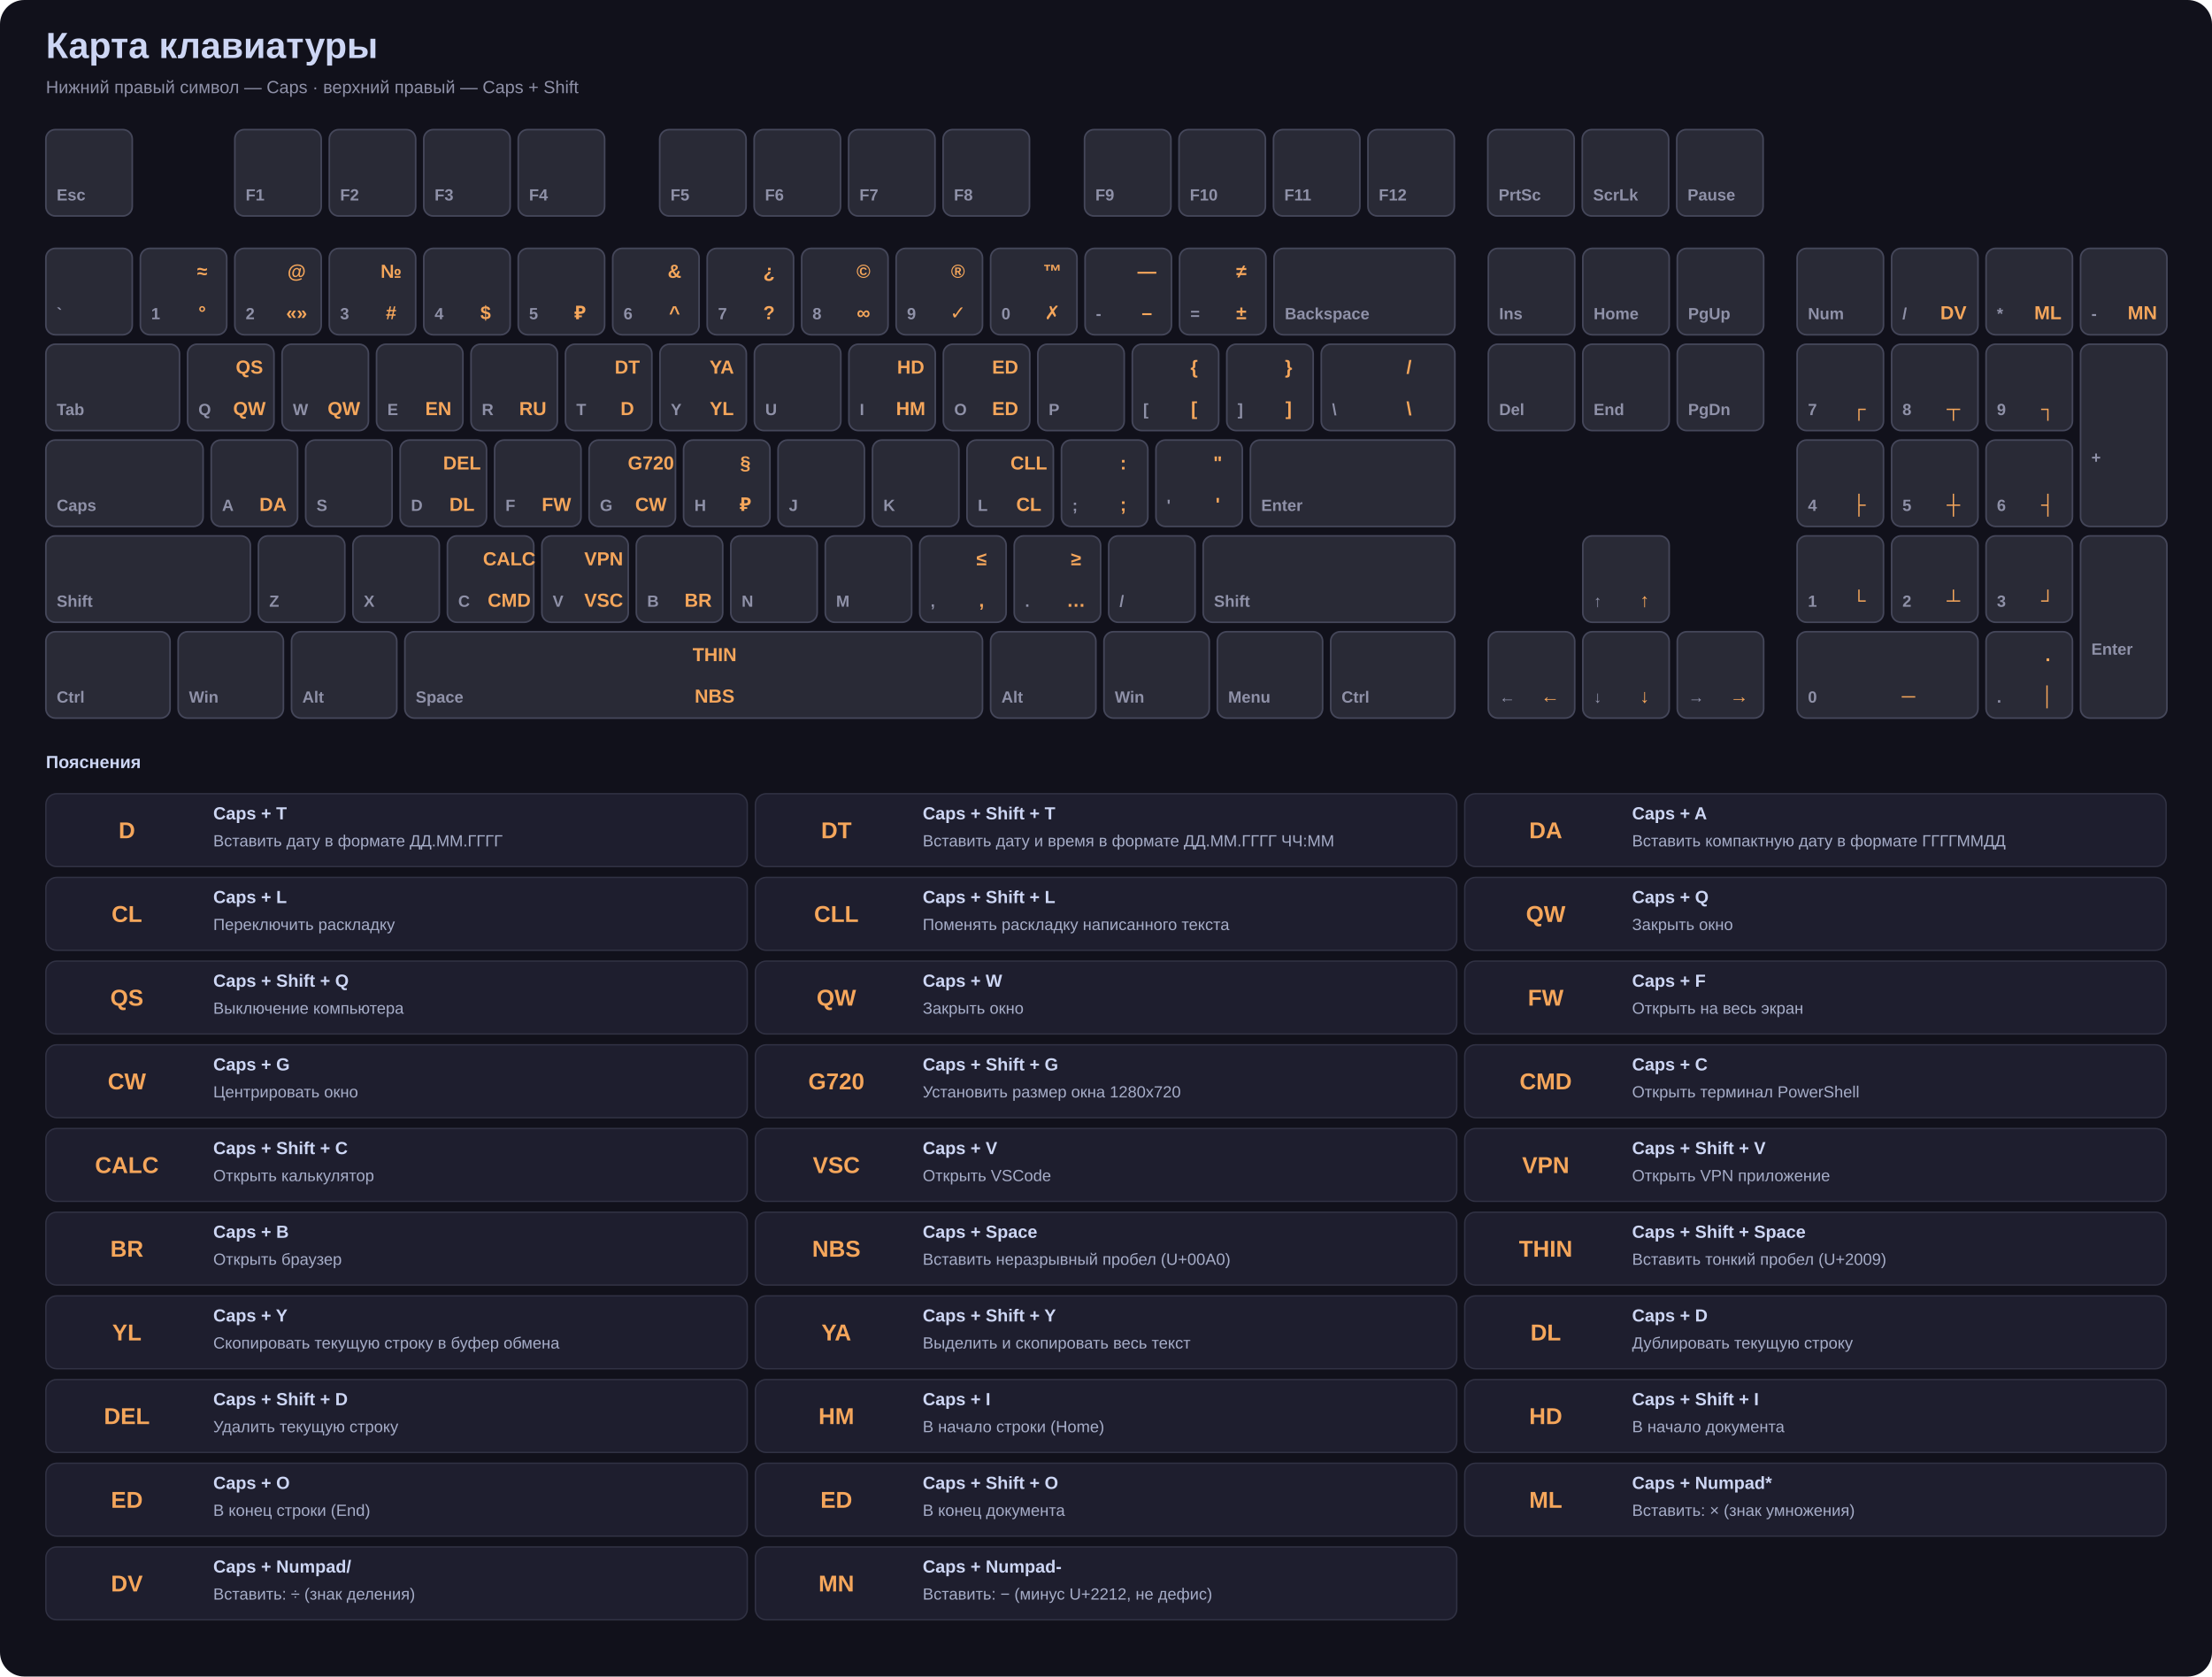
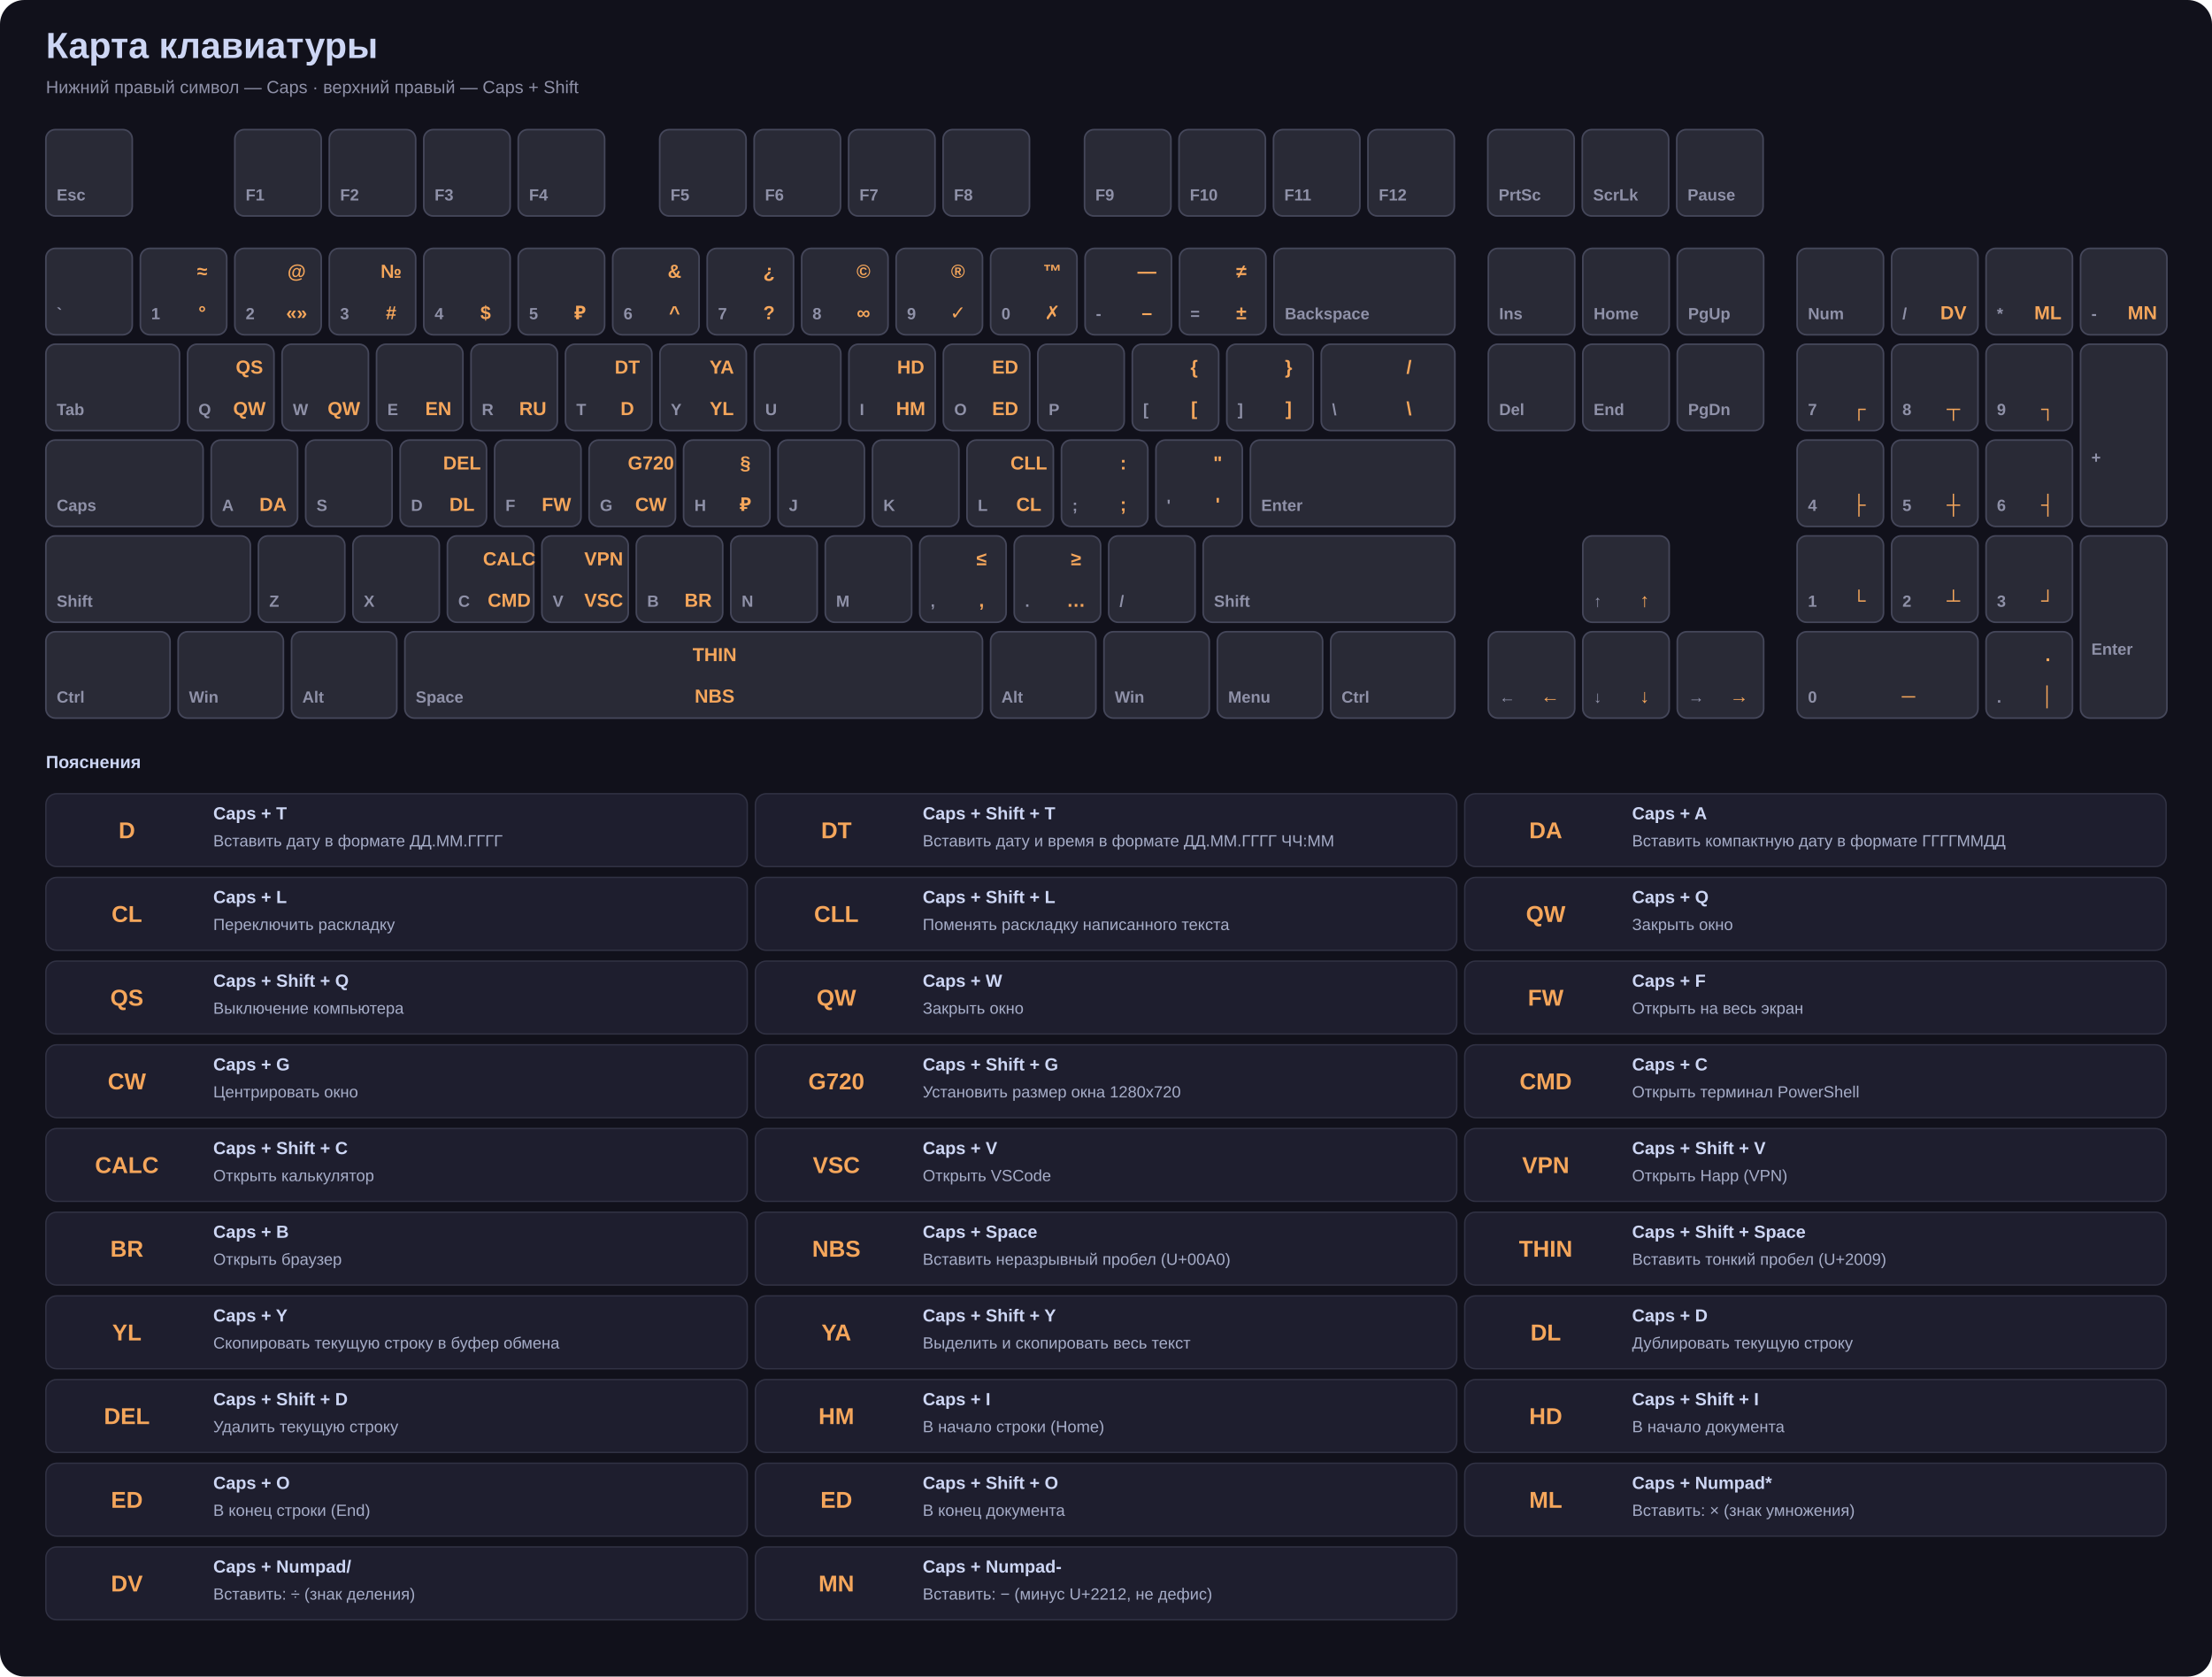
<svg xmlns="http://www.w3.org/2000/svg" width="1639" height="1242" viewBox="0 0 1639 1242">
  <style>
    text { font-family: "Segoe UI", Arial, sans-serif; }
    .base { fill: #292a36; stroke: #45475a; stroke-width: 1.2; }
    .key-label { fill: #8f91a8; font-size: 12px; font-weight: 600; }
    .value { fill: #f5a65b; font-size: 14px; font-weight: 800; }
    .title { fill: #cdd6f4; font-size: 27px; font-weight: 700; }
    .subtitle { fill: #8f91a8; font-size: 13px; }
    .note-title { fill: #cdd6f4; font-size: 13px; font-weight: 700; }
    .note-text { fill: #a6adc8; font-size: 12px; }
</style>
  <rect width="100%" height="100%" fill="#11111b" rx="18" />
  <text x="34.0" y="43.0" class="title">Карта клавиатуры</text>
  <text x="34.0" y="69.0" class="subtitle">Нижний правый символ — Caps · верхний правый — Caps + Shift</text>
  <rect x="34.0" y="96.0" width="64.0" height="64.0" rx="7" class="base" />
  <text x="42.0" y="148.5" class="key-label" text-anchor="start">Esc</text>
  <rect x="174.0" y="96.0" width="64.0" height="64.0" rx="7" class="base" />
  <text x="182.0" y="148.5" class="key-label" text-anchor="start">F1</text>
  <rect x="244.0" y="96.0" width="64.0" height="64.0" rx="7" class="base" />
  <text x="252.0" y="148.5" class="key-label" text-anchor="start">F2</text>
  <rect x="314.0" y="96.0" width="64.0" height="64.0" rx="7" class="base" />
  <text x="322.0" y="148.5" class="key-label" text-anchor="start">F3</text>
  <rect x="384.0" y="96.0" width="64.0" height="64.0" rx="7" class="base" />
  <text x="392.0" y="148.5" class="key-label" text-anchor="start">F4</text>
  <rect x="488.8" y="96.0" width="64.0" height="64.0" rx="7" class="base" />
  <text x="496.8" y="148.5" class="key-label" text-anchor="start">F5</text>
  <rect x="558.8" y="96.0" width="64.0" height="64.0" rx="7" class="base" />
  <text x="566.8" y="148.5" class="key-label" text-anchor="start">F6</text>
  <rect x="628.8" y="96.0" width="64.0" height="64.0" rx="7" class="base" />
  <text x="636.8" y="148.5" class="key-label" text-anchor="start">F7</text>
  <rect x="698.8" y="96.0" width="64.0" height="64.0" rx="7" class="base" />
  <text x="706.8" y="148.5" class="key-label" text-anchor="start">F8</text>
  <rect x="803.6" y="96.0" width="64.0" height="64.0" rx="7" class="base" />
  <text x="811.6" y="148.5" class="key-label" text-anchor="start">F9</text>
  <rect x="873.6" y="96.0" width="64.0" height="64.0" rx="7" class="base" />
  <text x="881.6" y="148.5" class="key-label" text-anchor="start">F10</text>
  <rect x="943.6" y="96.0" width="64.0" height="64.0" rx="7" class="base" />
  <text x="951.6" y="148.5" class="key-label" text-anchor="start">F11</text>
  <rect x="1013.6" y="96.0" width="64.0" height="64.0" rx="7" class="base" />
  <text x="1021.6" y="148.5" class="key-label" text-anchor="start">F12</text>
  <rect x="1102.4" y="96.0" width="64.0" height="64.0" rx="7" class="base" />
  <text x="1110.4" y="148.5" class="key-label" text-anchor="start">PrtSc</text>
  <rect x="1172.4" y="96.0" width="64.0" height="64.0" rx="7" class="base" />
  <text x="1180.4" y="148.5" class="key-label" text-anchor="start">ScrLk</text>
  <rect x="1242.4" y="96.0" width="64.0" height="64.0" rx="7" class="base" />
  <text x="1250.4" y="148.5" class="key-label" text-anchor="start">Pause</text>
  <rect x="34.0" y="184.0" width="64.0" height="64.0" rx="7" class="base" />
  <text x="42.0" y="236.5" class="key-label" text-anchor="start">`</text>
  <rect x="104.0" y="184.0" width="64.0" height="64.0" rx="7" class="base" />
  <text x="112.0" y="236.5" class="key-label" text-anchor="start">1</text>
  <text x="149.8" y="205.8" class="value" text-anchor="middle">≈</text>
  <text x="149.8" y="236.5" class="value" text-anchor="middle">°</text>
  <rect x="174.0" y="184.0" width="64.0" height="64.0" rx="7" class="base" />
  <text x="182.0" y="236.5" class="key-label" text-anchor="start">2</text>
  <text x="219.8" y="205.8" class="value" text-anchor="middle">@</text>
  <text x="219.8" y="236.5" class="value" text-anchor="middle">«»</text>
  <rect x="244.0" y="184.0" width="64.0" height="64.0" rx="7" class="base" />
  <text x="252.0" y="236.5" class="key-label" text-anchor="start">3</text>
  <text x="289.8" y="205.8" class="value" text-anchor="middle">№</text>
  <text x="289.8" y="236.5" class="value" text-anchor="middle">#</text>
  <rect x="314.0" y="184.0" width="64.0" height="64.0" rx="7" class="base" />
  <text x="322.0" y="236.5" class="key-label" text-anchor="start">4</text>
  <text x="359.8" y="236.5" class="value" text-anchor="middle">$</text>
  <rect x="384.0" y="184.0" width="64.0" height="64.0" rx="7" class="base" />
  <text x="392.0" y="236.5" class="key-label" text-anchor="start">5</text>
  <text x="429.8" y="236.5" class="value" text-anchor="middle">₽</text>
  <rect x="454.0" y="184.0" width="64.0" height="64.0" rx="7" class="base" />
  <text x="462.0" y="236.5" class="key-label" text-anchor="start">6</text>
  <text x="499.8" y="205.8" class="value" text-anchor="middle">&amp;</text>
  <text x="499.8" y="236.5" class="value" text-anchor="middle">^</text>
  <rect x="524.0" y="184.0" width="64.0" height="64.0" rx="7" class="base" />
  <text x="532.0" y="236.5" class="key-label" text-anchor="start">7</text>
  <text x="569.8" y="205.8" class="value" text-anchor="middle">¿</text>
  <text x="569.8" y="236.5" class="value" text-anchor="middle">?</text>
  <rect x="594.0" y="184.0" width="64.0" height="64.0" rx="7" class="base" />
  <text x="602.0" y="236.5" class="key-label" text-anchor="start">8</text>
  <text x="639.8" y="205.8" class="value" text-anchor="middle">©</text>
  <text x="639.8" y="236.5" class="value" text-anchor="middle">∞</text>
  <rect x="664.0" y="184.0" width="64.0" height="64.0" rx="7" class="base" />
  <text x="672.0" y="236.5" class="key-label" text-anchor="start">9</text>
  <text x="709.8" y="205.8" class="value" text-anchor="middle">®</text>
  <text x="709.8" y="236.5" class="value" text-anchor="middle">✓</text>
  <rect x="734.0" y="184.0" width="64.0" height="64.0" rx="7" class="base" />
  <text x="742.0" y="236.5" class="key-label" text-anchor="start">0</text>
  <text x="779.8" y="205.8" class="value" text-anchor="middle">™</text>
  <text x="779.8" y="236.5" class="value" text-anchor="middle">✗</text>
  <rect x="804.0" y="184.0" width="64.0" height="64.0" rx="7" class="base" />
  <text x="812.0" y="236.5" class="key-label" text-anchor="start">-</text>
  <text x="849.8" y="205.8" class="value" text-anchor="middle">—</text>
  <text x="849.8" y="236.5" class="value" text-anchor="middle">–</text>
  <rect x="874.0" y="184.0" width="64.0" height="64.0" rx="7" class="base" />
  <text x="882.0" y="236.5" class="key-label" text-anchor="start">=</text>
  <text x="919.8" y="205.8" class="value" text-anchor="middle">≠</text>
  <text x="919.8" y="236.5" class="value" text-anchor="middle">±</text>
  <rect x="944.0" y="184.0" width="134.0" height="64.0" rx="7" class="base" />
  <text x="952.0" y="236.5" class="key-label" text-anchor="start">Backspace</text>
  <rect x="1102.8" y="184.0" width="64.0" height="64.0" rx="7" class="base" />
  <text x="1110.8" y="236.5" class="key-label" text-anchor="start">Ins</text>
  <rect x="1172.8" y="184.0" width="64.0" height="64.0" rx="7" class="base" />
  <text x="1180.8" y="236.5" class="key-label" text-anchor="start">Home</text>
  <rect x="1242.8" y="184.0" width="64.0" height="64.0" rx="7" class="base" />
  <text x="1250.8" y="236.5" class="key-label" text-anchor="start">PgUp</text>
  <rect x="1331.6" y="184.0" width="64.0" height="64.0" rx="7" class="base" />
  <text x="1339.6" y="236.5" class="key-label" text-anchor="start">Num</text>
  <rect x="1401.6" y="184.0" width="64.0" height="64.0" rx="7" class="base" />
  <text x="1409.6" y="236.5" class="key-label" text-anchor="start">/</text>
  <text x="1447.4" y="236.5" class="value" text-anchor="middle">DV</text>
  <rect x="1471.6" y="184.0" width="64.0" height="64.0" rx="7" class="base" />
  <text x="1479.6" y="236.5" class="key-label" text-anchor="start">*</text>
  <text x="1517.4" y="236.5" class="value" text-anchor="middle">ML</text>
  <rect x="1541.6" y="184.0" width="64.0" height="64.0" rx="7" class="base" />
  <text x="1549.6" y="236.5" class="key-label" text-anchor="start">-</text>
  <text x="1587.4" y="236.5" class="value" text-anchor="middle">MN</text>
  <rect x="34.0" y="255.0" width="99.0" height="64.0" rx="7" class="base" />
  <text x="42.0" y="307.5" class="key-label" text-anchor="start">Tab</text>
  <rect x="139.0" y="255.0" width="64.0" height="64.0" rx="7" class="base" />
  <text x="147.0" y="307.5" class="key-label" text-anchor="start">Q</text>
  <text x="184.8" y="276.8" class="value" text-anchor="middle">QS</text>
  <text x="184.8" y="307.5" class="value" text-anchor="middle">QW</text>
  <rect x="209.0" y="255.0" width="64.0" height="64.0" rx="7" class="base" />
  <text x="217.0" y="307.5" class="key-label" text-anchor="start">W</text>
  <text x="254.8" y="307.5" class="value" text-anchor="middle">QW</text>
  <rect x="279.0" y="255.0" width="64.0" height="64.0" rx="7" class="base" />
  <text x="287.0" y="307.5" class="key-label" text-anchor="start">E</text>
  <text x="324.8" y="307.5" class="value" text-anchor="middle">EN</text>
  <rect x="349.0" y="255.0" width="64.0" height="64.0" rx="7" class="base" />
  <text x="357.0" y="307.5" class="key-label" text-anchor="start">R</text>
  <text x="394.8" y="307.5" class="value" text-anchor="middle">RU</text>
  <rect x="419.0" y="255.0" width="64.0" height="64.0" rx="7" class="base" />
  <text x="427.0" y="307.5" class="key-label" text-anchor="start">T</text>
  <text x="464.8" y="276.8" class="value" text-anchor="middle">DT</text>
  <text x="464.8" y="307.5" class="value" text-anchor="middle">D</text>
  <rect x="489.0" y="255.0" width="64.0" height="64.0" rx="7" class="base" />
  <text x="497.0" y="307.5" class="key-label" text-anchor="start">Y</text>
  <text x="534.8" y="276.8" class="value" text-anchor="middle">YA</text>
  <text x="534.8" y="307.5" class="value" text-anchor="middle">YL</text>
  <rect x="559.0" y="255.0" width="64.0" height="64.0" rx="7" class="base" />
  <text x="567.0" y="307.5" class="key-label" text-anchor="start">U</text>
  <rect x="629.0" y="255.0" width="64.0" height="64.0" rx="7" class="base" />
  <text x="637.0" y="307.5" class="key-label" text-anchor="start">I</text>
  <text x="674.8" y="276.8" class="value" text-anchor="middle">HD</text>
  <text x="674.8" y="307.5" class="value" text-anchor="middle">HM</text>
  <rect x="699.0" y="255.0" width="64.0" height="64.0" rx="7" class="base" />
  <text x="707.0" y="307.5" class="key-label" text-anchor="start">O</text>
  <text x="744.8" y="276.8" class="value" text-anchor="middle">ED</text>
  <text x="744.8" y="307.5" class="value" text-anchor="middle">ED</text>
  <rect x="769.0" y="255.0" width="64.0" height="64.0" rx="7" class="base" />
  <text x="777.0" y="307.5" class="key-label" text-anchor="start">P</text>
  <rect x="839.0" y="255.0" width="64.0" height="64.0" rx="7" class="base" />
  <text x="847.0" y="307.5" class="key-label" text-anchor="start">[</text>
  <text x="884.8" y="276.8" class="value" text-anchor="middle">{</text>
  <text x="884.8" y="307.5" class="value" text-anchor="middle">[</text>
  <rect x="909.0" y="255.0" width="64.0" height="64.0" rx="7" class="base" />
  <text x="917.0" y="307.5" class="key-label" text-anchor="start">]</text>
  <text x="954.8" y="276.8" class="value" text-anchor="middle">}</text>
  <text x="954.8" y="307.5" class="value" text-anchor="middle">]</text>
  <rect x="979.0" y="255.0" width="99.0" height="64.0" rx="7" class="base" />
  <text x="987.0" y="307.5" class="key-label" text-anchor="start">\</text>
  <text x="1044.0" y="276.8" class="value" text-anchor="middle">/</text>
  <text x="1044.0" y="307.5" class="value" text-anchor="middle">\</text>
  <rect x="1102.8" y="255.0" width="64.0" height="64.0" rx="7" class="base" />
  <text x="1110.8" y="307.5" class="key-label" text-anchor="start">Del</text>
  <rect x="1172.8" y="255.0" width="64.0" height="64.0" rx="7" class="base" />
  <text x="1180.8" y="307.5" class="key-label" text-anchor="start">End</text>
  <rect x="1242.8" y="255.0" width="64.0" height="64.0" rx="7" class="base" />
  <text x="1250.8" y="307.5" class="key-label" text-anchor="start">PgDn</text>
  <rect x="1331.6" y="255.0" width="64.0" height="64.0" rx="7" class="base" />
  <text x="1339.6" y="307.5" class="key-label" text-anchor="start">7</text>
  <text x="1377.4" y="307.5" class="value" text-anchor="middle">┌</text>
  <rect x="1401.6" y="255.0" width="64.0" height="64.0" rx="7" class="base" />
  <text x="1409.6" y="307.5" class="key-label" text-anchor="start">8</text>
  <text x="1447.4" y="307.5" class="value" text-anchor="middle">┬</text>
  <rect x="1471.6" y="255.0" width="64.0" height="64.0" rx="7" class="base" />
  <text x="1479.6" y="307.5" class="key-label" text-anchor="start">9</text>
  <text x="1517.4" y="307.5" class="value" text-anchor="middle">┐</text>
  <rect x="1541.6" y="255.0" width="64.0" height="135.0" rx="7" class="base" />
  <text x="1549.6" y="343.0" class="key-label" text-anchor="start">+</text>
  <rect x="34.0" y="326.0" width="116.5" height="64.0" rx="7" class="base" />
  <text x="42.0" y="378.5" class="key-label" text-anchor="start">Caps</text>
  <rect x="156.5" y="326.0" width="64.0" height="64.0" rx="7" class="base" />
  <text x="164.5" y="378.5" class="key-label" text-anchor="start">A</text>
  <text x="202.3" y="378.5" class="value" text-anchor="middle">DA</text>
  <rect x="226.5" y="326.0" width="64.0" height="64.0" rx="7" class="base" />
  <text x="234.5" y="378.5" class="key-label" text-anchor="start">S</text>
  <rect x="296.5" y="326.0" width="64.0" height="64.0" rx="7" class="base" />
  <text x="304.5" y="378.5" class="key-label" text-anchor="start">D</text>
  <text x="342.3" y="347.8" class="value" text-anchor="middle">DEL</text>
  <text x="342.3" y="378.5" class="value" text-anchor="middle">DL</text>
  <rect x="366.5" y="326.0" width="64.0" height="64.0" rx="7" class="base" />
  <text x="374.5" y="378.5" class="key-label" text-anchor="start">F</text>
  <text x="412.3" y="378.5" class="value" text-anchor="middle">FW</text>
  <rect x="436.5" y="326.0" width="64.0" height="64.0" rx="7" class="base" />
  <text x="444.5" y="378.5" class="key-label" text-anchor="start">G</text>
  <text x="482.3" y="347.8" class="value" text-anchor="middle">G720</text>
  <text x="482.3" y="378.5" class="value" text-anchor="middle">CW</text>
  <rect x="506.5" y="326.0" width="64.0" height="64.0" rx="7" class="base" />
  <text x="514.5" y="378.5" class="key-label" text-anchor="start">H</text>
  <text x="552.3" y="347.8" class="value" text-anchor="middle">§</text>
  <text x="552.3" y="378.5" class="value" text-anchor="middle">₽</text>
  <rect x="576.5" y="326.0" width="64.0" height="64.0" rx="7" class="base" />
  <text x="584.5" y="378.5" class="key-label" text-anchor="start">J</text>
  <rect x="646.5" y="326.0" width="64.0" height="64.0" rx="7" class="base" />
  <text x="654.5" y="378.5" class="key-label" text-anchor="start">K</text>
  <rect x="716.5" y="326.0" width="64.0" height="64.0" rx="7" class="base" />
  <text x="724.5" y="378.5" class="key-label" text-anchor="start">L</text>
  <text x="762.3" y="347.8" class="value" text-anchor="middle">CLL</text>
  <text x="762.3" y="378.5" class="value" text-anchor="middle">CL</text>
  <rect x="786.5" y="326.0" width="64.0" height="64.0" rx="7" class="base" />
  <text x="794.5" y="378.5" class="key-label" text-anchor="start">;</text>
  <text x="832.3" y="347.8" class="value" text-anchor="middle">:</text>
  <text x="832.3" y="378.5" class="value" text-anchor="middle">;</text>
  <rect x="856.5" y="326.0" width="64.0" height="64.0" rx="7" class="base" />
  <text x="864.5" y="378.5" class="key-label" text-anchor="start">'</text>
  <text x="902.3" y="347.8" class="value" text-anchor="middle">"</text>
  <text x="902.3" y="378.5" class="value" text-anchor="middle">'</text>
  <rect x="926.5" y="326.0" width="151.5" height="64.0" rx="7" class="base" />
  <text x="934.5" y="378.5" class="key-label" text-anchor="start">Enter</text>
  <rect x="1331.6" y="326.0" width="64.0" height="64.0" rx="7" class="base" />
  <text x="1339.6" y="378.5" class="key-label" text-anchor="start">4</text>
  <text x="1377.4" y="378.5" class="value" text-anchor="middle">├</text>
  <rect x="1401.6" y="326.0" width="64.0" height="64.0" rx="7" class="base" />
  <text x="1409.6" y="378.5" class="key-label" text-anchor="start">5</text>
  <text x="1447.4" y="378.5" class="value" text-anchor="middle">┼</text>
  <rect x="1471.6" y="326.0" width="64.0" height="64.0" rx="7" class="base" />
  <text x="1479.6" y="378.5" class="key-label" text-anchor="start">6</text>
  <text x="1517.4" y="378.5" class="value" text-anchor="middle">┤</text>
  <rect x="34.0" y="397.0" width="151.5" height="64.0" rx="7" class="base" />
  <text x="42.0" y="449.5" class="key-label" text-anchor="start">Shift</text>
  <rect x="191.5" y="397.0" width="64.0" height="64.0" rx="7" class="base" />
  <text x="199.5" y="449.5" class="key-label" text-anchor="start">Z</text>
  <rect x="261.5" y="397.0" width="64.0" height="64.0" rx="7" class="base" />
  <text x="269.5" y="449.5" class="key-label" text-anchor="start">X</text>
  <rect x="331.5" y="397.0" width="64.0" height="64.0" rx="7" class="base" />
  <text x="339.5" y="449.5" class="key-label" text-anchor="start">C</text>
  <text x="377.3" y="418.8" class="value" text-anchor="middle">CALC</text>
  <text x="377.3" y="449.5" class="value" text-anchor="middle">CMD</text>
  <rect x="401.5" y="397.0" width="64.0" height="64.0" rx="7" class="base" />
  <text x="409.5" y="449.5" class="key-label" text-anchor="start">V</text>
  <text x="447.3" y="418.8" class="value" text-anchor="middle">VPN</text>
  <text x="447.3" y="449.5" class="value" text-anchor="middle">VSC</text>
  <rect x="471.5" y="397.0" width="64.0" height="64.0" rx="7" class="base" />
  <text x="479.5" y="449.5" class="key-label" text-anchor="start">B</text>
  <text x="517.3" y="449.5" class="value" text-anchor="middle">BR</text>
  <rect x="541.5" y="397.0" width="64.0" height="64.0" rx="7" class="base" />
  <text x="549.5" y="449.5" class="key-label" text-anchor="start">N</text>
  <rect x="611.5" y="397.0" width="64.0" height="64.0" rx="7" class="base" />
  <text x="619.5" y="449.5" class="key-label" text-anchor="start">M</text>
  <rect x="681.5" y="397.0" width="64.0" height="64.0" rx="7" class="base" />
  <text x="689.5" y="449.5" class="key-label" text-anchor="start">,</text>
  <text x="727.3" y="418.8" class="value" text-anchor="middle">≤</text>
  <text x="727.3" y="449.5" class="value" text-anchor="middle">,</text>
  <rect x="751.5" y="397.0" width="64.0" height="64.0" rx="7" class="base" />
  <text x="759.5" y="449.5" class="key-label" text-anchor="start">.</text>
  <text x="797.3" y="418.8" class="value" text-anchor="middle">≥</text>
  <text x="797.3" y="449.5" class="value" text-anchor="middle">…</text>
  <rect x="821.5" y="397.0" width="64.0" height="64.0" rx="7" class="base" />
  <text x="829.5" y="449.5" class="key-label" text-anchor="start">/</text>
  <rect x="891.5" y="397.0" width="186.5" height="64.0" rx="7" class="base" />
  <text x="899.5" y="449.5" class="key-label" text-anchor="start">Shift</text>
  <rect x="1172.8" y="397.0" width="64.0" height="64.0" rx="7" class="base" />
  <text x="1180.8" y="449.5" class="key-label" text-anchor="start">↑</text>
  <text x="1218.6" y="449.5" class="value" text-anchor="middle">↑</text>
  <rect x="1331.6" y="397.0" width="64.0" height="64.0" rx="7" class="base" />
  <text x="1339.6" y="449.5" class="key-label" text-anchor="start">1</text>
  <text x="1377.4" y="449.5" class="value" text-anchor="middle">└</text>
  <rect x="1401.6" y="397.0" width="64.0" height="64.0" rx="7" class="base" />
  <text x="1409.6" y="449.5" class="key-label" text-anchor="start">2</text>
  <text x="1447.4" y="449.5" class="value" text-anchor="middle">┴</text>
  <rect x="1471.6" y="397.0" width="64.0" height="64.0" rx="7" class="base" />
  <text x="1479.6" y="449.5" class="key-label" text-anchor="start">3</text>
  <text x="1517.4" y="449.5" class="value" text-anchor="middle">┘</text>
  <rect x="1541.6" y="397.0" width="64.0" height="135.0" rx="7" class="base" />
  <text x="1549.6" y="485.0" class="key-label" text-anchor="start">Enter</text>
  <rect x="34.0" y="468.0" width="92.0" height="64.0" rx="7" class="base" />
  <text x="42.0" y="520.5" class="key-label" text-anchor="start">Ctrl</text>
  <rect x="132.0" y="468.0" width="78.0" height="64.0" rx="7" class="base" />
  <text x="140.0" y="520.5" class="key-label" text-anchor="start">Win</text>
  <rect x="216.0" y="468.0" width="78.0" height="64.0" rx="7" class="base" />
  <text x="224.0" y="520.5" class="key-label" text-anchor="start">Alt</text>
  <rect x="300.0" y="468.0" width="428.0" height="64.0" rx="7" class="base" />
  <text x="308.0" y="520.5" class="key-label" text-anchor="start">Space</text>
  <text x="529.5" y="489.8" class="value" text-anchor="middle">THIN</text>
  <text x="529.5" y="520.5" class="value" text-anchor="middle">NBS</text>
  <rect x="734.0" y="468.0" width="78.0" height="64.0" rx="7" class="base" />
  <text x="742.0" y="520.5" class="key-label" text-anchor="start">Alt</text>
  <rect x="818.0" y="468.0" width="78.0" height="64.0" rx="7" class="base" />
  <text x="826.0" y="520.5" class="key-label" text-anchor="start">Win</text>
  <rect x="902.0" y="468.0" width="78.0" height="64.0" rx="7" class="base" />
  <text x="910.0" y="520.5" class="key-label" text-anchor="start">Menu</text>
  <rect x="986.0" y="468.0" width="92.0" height="64.0" rx="7" class="base" />
  <text x="994.0" y="520.5" class="key-label" text-anchor="start">Ctrl</text>
  <rect x="1102.8" y="468.0" width="64.0" height="64.0" rx="7" class="base" />
  <text x="1110.8" y="520.5" class="key-label" text-anchor="start">←</text>
  <text x="1148.6" y="520.5" class="value" text-anchor="middle">←</text>
  <rect x="1172.8" y="468.0" width="64.0" height="64.0" rx="7" class="base" />
  <text x="1180.8" y="520.5" class="key-label" text-anchor="start">↓</text>
  <text x="1218.6" y="520.5" class="value" text-anchor="middle">↓</text>
  <rect x="1242.8" y="468.0" width="64.0" height="64.0" rx="7" class="base" />
  <text x="1250.8" y="520.5" class="key-label" text-anchor="start">→</text>
  <text x="1288.6" y="520.5" class="value" text-anchor="middle">→</text>
  <rect x="1331.6" y="468.0" width="134.0" height="64.0" rx="7" class="base" />
  <text x="1339.6" y="520.5" class="key-label" text-anchor="start">0</text>
  <text x="1414.1" y="520.5" class="value" text-anchor="middle">─</text>
  <rect x="1471.6" y="468.0" width="64.0" height="64.0" rx="7" class="base" />
  <text x="1479.6" y="520.5" class="key-label" text-anchor="start">.</text>
  <text x="1517.4" y="489.8" class="value" text-anchor="middle">.</text>
  <text x="1517.4" y="520.5" class="value" text-anchor="middle">│</text>
  <text x="34.0" y="569.0" class="note-title">Пояснения</text>
  <rect x="34.0" y="588.0" width="519.7" height="54" rx="8" fill="#1e1e2e" stroke="#313244" />
  <text x="94.0" y="621.0" class="value" text-anchor="middle" style="font-size:17px;font-weight:800">D</text>
  <text x="158.0" y="607.0" class="note-title" text-anchor="start">Caps + T</text>
  <text x="158.0" y="627.0" class="note-text" text-anchor="start">Вставить дату в формате ДД.ММ.ГГГГ</text>
  <rect x="559.7" y="588.0" width="519.7" height="54" rx="8" fill="#1e1e2e" stroke="#313244" />
  <text x="619.7" y="621.0" class="value" text-anchor="middle" style="font-size:17px;font-weight:800">DT</text>
  <text x="683.7" y="607.0" class="note-title" text-anchor="start">Caps + Shift + T</text>
  <text x="683.7" y="627.0" class="note-text" text-anchor="start">Вставить дату и время в формате ДД.ММ.ГГГГ ЧЧ:ММ</text>
  <rect x="1085.3" y="588.0" width="519.7" height="54" rx="8" fill="#1e1e2e" stroke="#313244" />
  <text x="1145.3" y="621.0" class="value" text-anchor="middle" style="font-size:17px;font-weight:800">DA</text>
  <text x="1209.3" y="607.0" class="note-title" text-anchor="start">Caps + A</text>
  <text x="1209.3" y="627.0" class="note-text" text-anchor="start">Вставить компактную дату в формате ГГГГММДД</text>
  <rect x="34.0" y="650.0" width="519.7" height="54" rx="8" fill="#1e1e2e" stroke="#313244" />
  <text x="94.0" y="683.0" class="value" text-anchor="middle" style="font-size:17px;font-weight:800">CL</text>
  <text x="158.0" y="669.0" class="note-title" text-anchor="start">Caps + L</text>
  <text x="158.0" y="689.0" class="note-text" text-anchor="start">Переключить раскладку</text>
  <rect x="559.7" y="650.0" width="519.7" height="54" rx="8" fill="#1e1e2e" stroke="#313244" />
  <text x="619.7" y="683.0" class="value" text-anchor="middle" style="font-size:17px;font-weight:800">CLL</text>
  <text x="683.7" y="669.0" class="note-title" text-anchor="start">Caps + Shift + L</text>
  <text x="683.7" y="689.0" class="note-text" text-anchor="start">Поменять раскладку написанного текста</text>
  <rect x="1085.3" y="650.0" width="519.7" height="54" rx="8" fill="#1e1e2e" stroke="#313244" />
  <text x="1145.3" y="683.0" class="value" text-anchor="middle" style="font-size:17px;font-weight:800">QW</text>
  <text x="1209.3" y="669.0" class="note-title" text-anchor="start">Caps + Q</text>
  <text x="1209.3" y="689.0" class="note-text" text-anchor="start">Закрыть окно</text>
  <rect x="34.0" y="712.0" width="519.7" height="54" rx="8" fill="#1e1e2e" stroke="#313244" />
  <text x="94.0" y="745.0" class="value" text-anchor="middle" style="font-size:17px;font-weight:800">QS</text>
  <text x="158.0" y="731.0" class="note-title" text-anchor="start">Caps + Shift + Q</text>
  <text x="158.0" y="751.0" class="note-text" text-anchor="start">Выключение компьютера</text>
  <rect x="559.7" y="712.0" width="519.7" height="54" rx="8" fill="#1e1e2e" stroke="#313244" />
  <text x="619.7" y="745.0" class="value" text-anchor="middle" style="font-size:17px;font-weight:800">QW</text>
  <text x="683.7" y="731.0" class="note-title" text-anchor="start">Caps + W</text>
  <text x="683.7" y="751.0" class="note-text" text-anchor="start">Закрыть окно</text>
  <rect x="1085.3" y="712.0" width="519.7" height="54" rx="8" fill="#1e1e2e" stroke="#313244" />
  <text x="1145.3" y="745.0" class="value" text-anchor="middle" style="font-size:17px;font-weight:800">FW</text>
  <text x="1209.3" y="731.0" class="note-title" text-anchor="start">Caps + F</text>
  <text x="1209.3" y="751.0" class="note-text" text-anchor="start">Открыть на весь экран</text>
  <rect x="34.0" y="774.0" width="519.7" height="54" rx="8" fill="#1e1e2e" stroke="#313244" />
  <text x="94.0" y="807.0" class="value" text-anchor="middle" style="font-size:17px;font-weight:800">CW</text>
  <text x="158.0" y="793.0" class="note-title" text-anchor="start">Caps + G</text>
  <text x="158.0" y="813.0" class="note-text" text-anchor="start">Центрировать окно</text>
  <rect x="559.7" y="774.0" width="519.7" height="54" rx="8" fill="#1e1e2e" stroke="#313244" />
  <text x="619.7" y="807.0" class="value" text-anchor="middle" style="font-size:17px;font-weight:800">G720</text>
  <text x="683.7" y="793.0" class="note-title" text-anchor="start">Caps + Shift + G</text>
  <text x="683.7" y="813.0" class="note-text" text-anchor="start">Установить размер окна 1280x720</text>
  <rect x="1085.3" y="774.0" width="519.7" height="54" rx="8" fill="#1e1e2e" stroke="#313244" />
  <text x="1145.3" y="807.0" class="value" text-anchor="middle" style="font-size:17px;font-weight:800">CMD</text>
  <text x="1209.3" y="793.0" class="note-title" text-anchor="start">Caps + C</text>
  <text x="1209.3" y="813.0" class="note-text" text-anchor="start">Открыть терминал PowerShell</text>
  <rect x="34.0" y="836.0" width="519.7" height="54" rx="8" fill="#1e1e2e" stroke="#313244" />
  <text x="94.0" y="869.0" class="value" text-anchor="middle" style="font-size:17px;font-weight:800">CALC</text>
  <text x="158.0" y="855.0" class="note-title" text-anchor="start">Caps + Shift + C</text>
  <text x="158.0" y="875.0" class="note-text" text-anchor="start">Открыть калькулятор</text>
  <rect x="559.7" y="836.0" width="519.7" height="54" rx="8" fill="#1e1e2e" stroke="#313244" />
  <text x="619.7" y="869.0" class="value" text-anchor="middle" style="font-size:17px;font-weight:800">VSC</text>
  <text x="683.7" y="855.0" class="note-title" text-anchor="start">Caps + V</text>
  <text x="683.7" y="875.0" class="note-text" text-anchor="start">Открыть VSCode</text>
  <rect x="1085.3" y="836.0" width="519.7" height="54" rx="8" fill="#1e1e2e" stroke="#313244" />
  <text x="1145.3" y="869.0" class="value" text-anchor="middle" style="font-size:17px;font-weight:800">VPN</text>
  <text x="1209.3" y="855.0" class="note-title" text-anchor="start">Caps + Shift + V</text>
-   <text x="1209.3" y="875.0" class="note-text" text-anchor="start">Открыть VPN приложение</text>
+   <text x="1209.3" y="875.0" class="note-text" text-anchor="start">Открыть Happ (VPN)</text>
  <rect x="34.0" y="898.0" width="519.7" height="54" rx="8" fill="#1e1e2e" stroke="#313244" />
  <text x="94.0" y="931.0" class="value" text-anchor="middle" style="font-size:17px;font-weight:800">BR</text>
  <text x="158.0" y="917.0" class="note-title" text-anchor="start">Caps + B</text>
  <text x="158.0" y="937.0" class="note-text" text-anchor="start">Открыть браузер</text>
  <rect x="559.7" y="898.0" width="519.7" height="54" rx="8" fill="#1e1e2e" stroke="#313244" />
  <text x="619.7" y="931.0" class="value" text-anchor="middle" style="font-size:17px;font-weight:800">NBS</text>
  <text x="683.7" y="917.0" class="note-title" text-anchor="start">Caps + Space</text>
  <text x="683.7" y="937.0" class="note-text" text-anchor="start">Вставить неразрывный пробел (U+00A0)</text>
  <rect x="1085.3" y="898.0" width="519.7" height="54" rx="8" fill="#1e1e2e" stroke="#313244" />
  <text x="1145.3" y="931.0" class="value" text-anchor="middle" style="font-size:17px;font-weight:800">THIN</text>
  <text x="1209.3" y="917.0" class="note-title" text-anchor="start">Caps + Shift + Space</text>
  <text x="1209.3" y="937.0" class="note-text" text-anchor="start">Вставить тонкий пробел (U+2009)</text>
  <rect x="34.0" y="960.0" width="519.7" height="54" rx="8" fill="#1e1e2e" stroke="#313244" />
  <text x="94.0" y="993.0" class="value" text-anchor="middle" style="font-size:17px;font-weight:800">YL</text>
  <text x="158.0" y="979.0" class="note-title" text-anchor="start">Caps + Y</text>
  <text x="158.0" y="999.0" class="note-text" text-anchor="start">Скопировать текущую строку в буфер обмена</text>
  <rect x="559.7" y="960.0" width="519.7" height="54" rx="8" fill="#1e1e2e" stroke="#313244" />
  <text x="619.7" y="993.0" class="value" text-anchor="middle" style="font-size:17px;font-weight:800">YA</text>
  <text x="683.7" y="979.0" class="note-title" text-anchor="start">Caps + Shift + Y</text>
  <text x="683.7" y="999.0" class="note-text" text-anchor="start">Выделить и скопировать весь текст</text>
  <rect x="1085.3" y="960.0" width="519.7" height="54" rx="8" fill="#1e1e2e" stroke="#313244" />
  <text x="1145.3" y="993.0" class="value" text-anchor="middle" style="font-size:17px;font-weight:800">DL</text>
  <text x="1209.3" y="979.0" class="note-title" text-anchor="start">Caps + D</text>
  <text x="1209.3" y="999.0" class="note-text" text-anchor="start">Дублировать текущую строку</text>
  <rect x="34.0" y="1022.0" width="519.7" height="54" rx="8" fill="#1e1e2e" stroke="#313244" />
  <text x="94.0" y="1055.0" class="value" text-anchor="middle" style="font-size:17px;font-weight:800">DEL</text>
  <text x="158.0" y="1041.0" class="note-title" text-anchor="start">Caps + Shift + D</text>
  <text x="158.0" y="1061.0" class="note-text" text-anchor="start">Удалить текущую строку</text>
  <rect x="559.7" y="1022.0" width="519.7" height="54" rx="8" fill="#1e1e2e" stroke="#313244" />
  <text x="619.7" y="1055.0" class="value" text-anchor="middle" style="font-size:17px;font-weight:800">HM</text>
  <text x="683.7" y="1041.0" class="note-title" text-anchor="start">Caps + I</text>
  <text x="683.7" y="1061.0" class="note-text" text-anchor="start">В начало строки (Home)</text>
  <rect x="1085.3" y="1022.0" width="519.7" height="54" rx="8" fill="#1e1e2e" stroke="#313244" />
  <text x="1145.3" y="1055.0" class="value" text-anchor="middle" style="font-size:17px;font-weight:800">HD</text>
  <text x="1209.3" y="1041.0" class="note-title" text-anchor="start">Caps + Shift + I</text>
  <text x="1209.3" y="1061.0" class="note-text" text-anchor="start">В начало документа</text>
  <rect x="34.0" y="1084.0" width="519.7" height="54" rx="8" fill="#1e1e2e" stroke="#313244" />
  <text x="94.0" y="1117.0" class="value" text-anchor="middle" style="font-size:17px;font-weight:800">ED</text>
  <text x="158.0" y="1103.0" class="note-title" text-anchor="start">Caps + O</text>
  <text x="158.0" y="1123.0" class="note-text" text-anchor="start">В конец строки (End)</text>
  <rect x="559.7" y="1084.0" width="519.7" height="54" rx="8" fill="#1e1e2e" stroke="#313244" />
  <text x="619.7" y="1117.0" class="value" text-anchor="middle" style="font-size:17px;font-weight:800">ED</text>
  <text x="683.7" y="1103.0" class="note-title" text-anchor="start">Caps + Shift + O</text>
  <text x="683.7" y="1123.0" class="note-text" text-anchor="start">В конец документа</text>
  <rect x="1085.3" y="1084.0" width="519.7" height="54" rx="8" fill="#1e1e2e" stroke="#313244" />
  <text x="1145.3" y="1117.0" class="value" text-anchor="middle" style="font-size:17px;font-weight:800">ML</text>
  <text x="1209.3" y="1103.0" class="note-title" text-anchor="start">Caps + Numpad*</text>
  <text x="1209.3" y="1123.0" class="note-text" text-anchor="start">Вставить: × (знак умножения)</text>
  <rect x="34.0" y="1146.0" width="519.7" height="54" rx="8" fill="#1e1e2e" stroke="#313244" />
  <text x="94.0" y="1179.0" class="value" text-anchor="middle" style="font-size:17px;font-weight:800">DV</text>
  <text x="158.0" y="1165.0" class="note-title" text-anchor="start">Caps + Numpad/</text>
  <text x="158.0" y="1185.0" class="note-text" text-anchor="start">Вставить: ÷ (знак деления)</text>
  <rect x="559.7" y="1146.0" width="519.7" height="54" rx="8" fill="#1e1e2e" stroke="#313244" />
  <text x="619.7" y="1179.0" class="value" text-anchor="middle" style="font-size:17px;font-weight:800">MN</text>
  <text x="683.7" y="1165.0" class="note-title" text-anchor="start">Caps + Numpad-</text>
  <text x="683.7" y="1185.0" class="note-text" text-anchor="start">Вставить: − (минус U+2212, не дефис)</text>
</svg>
